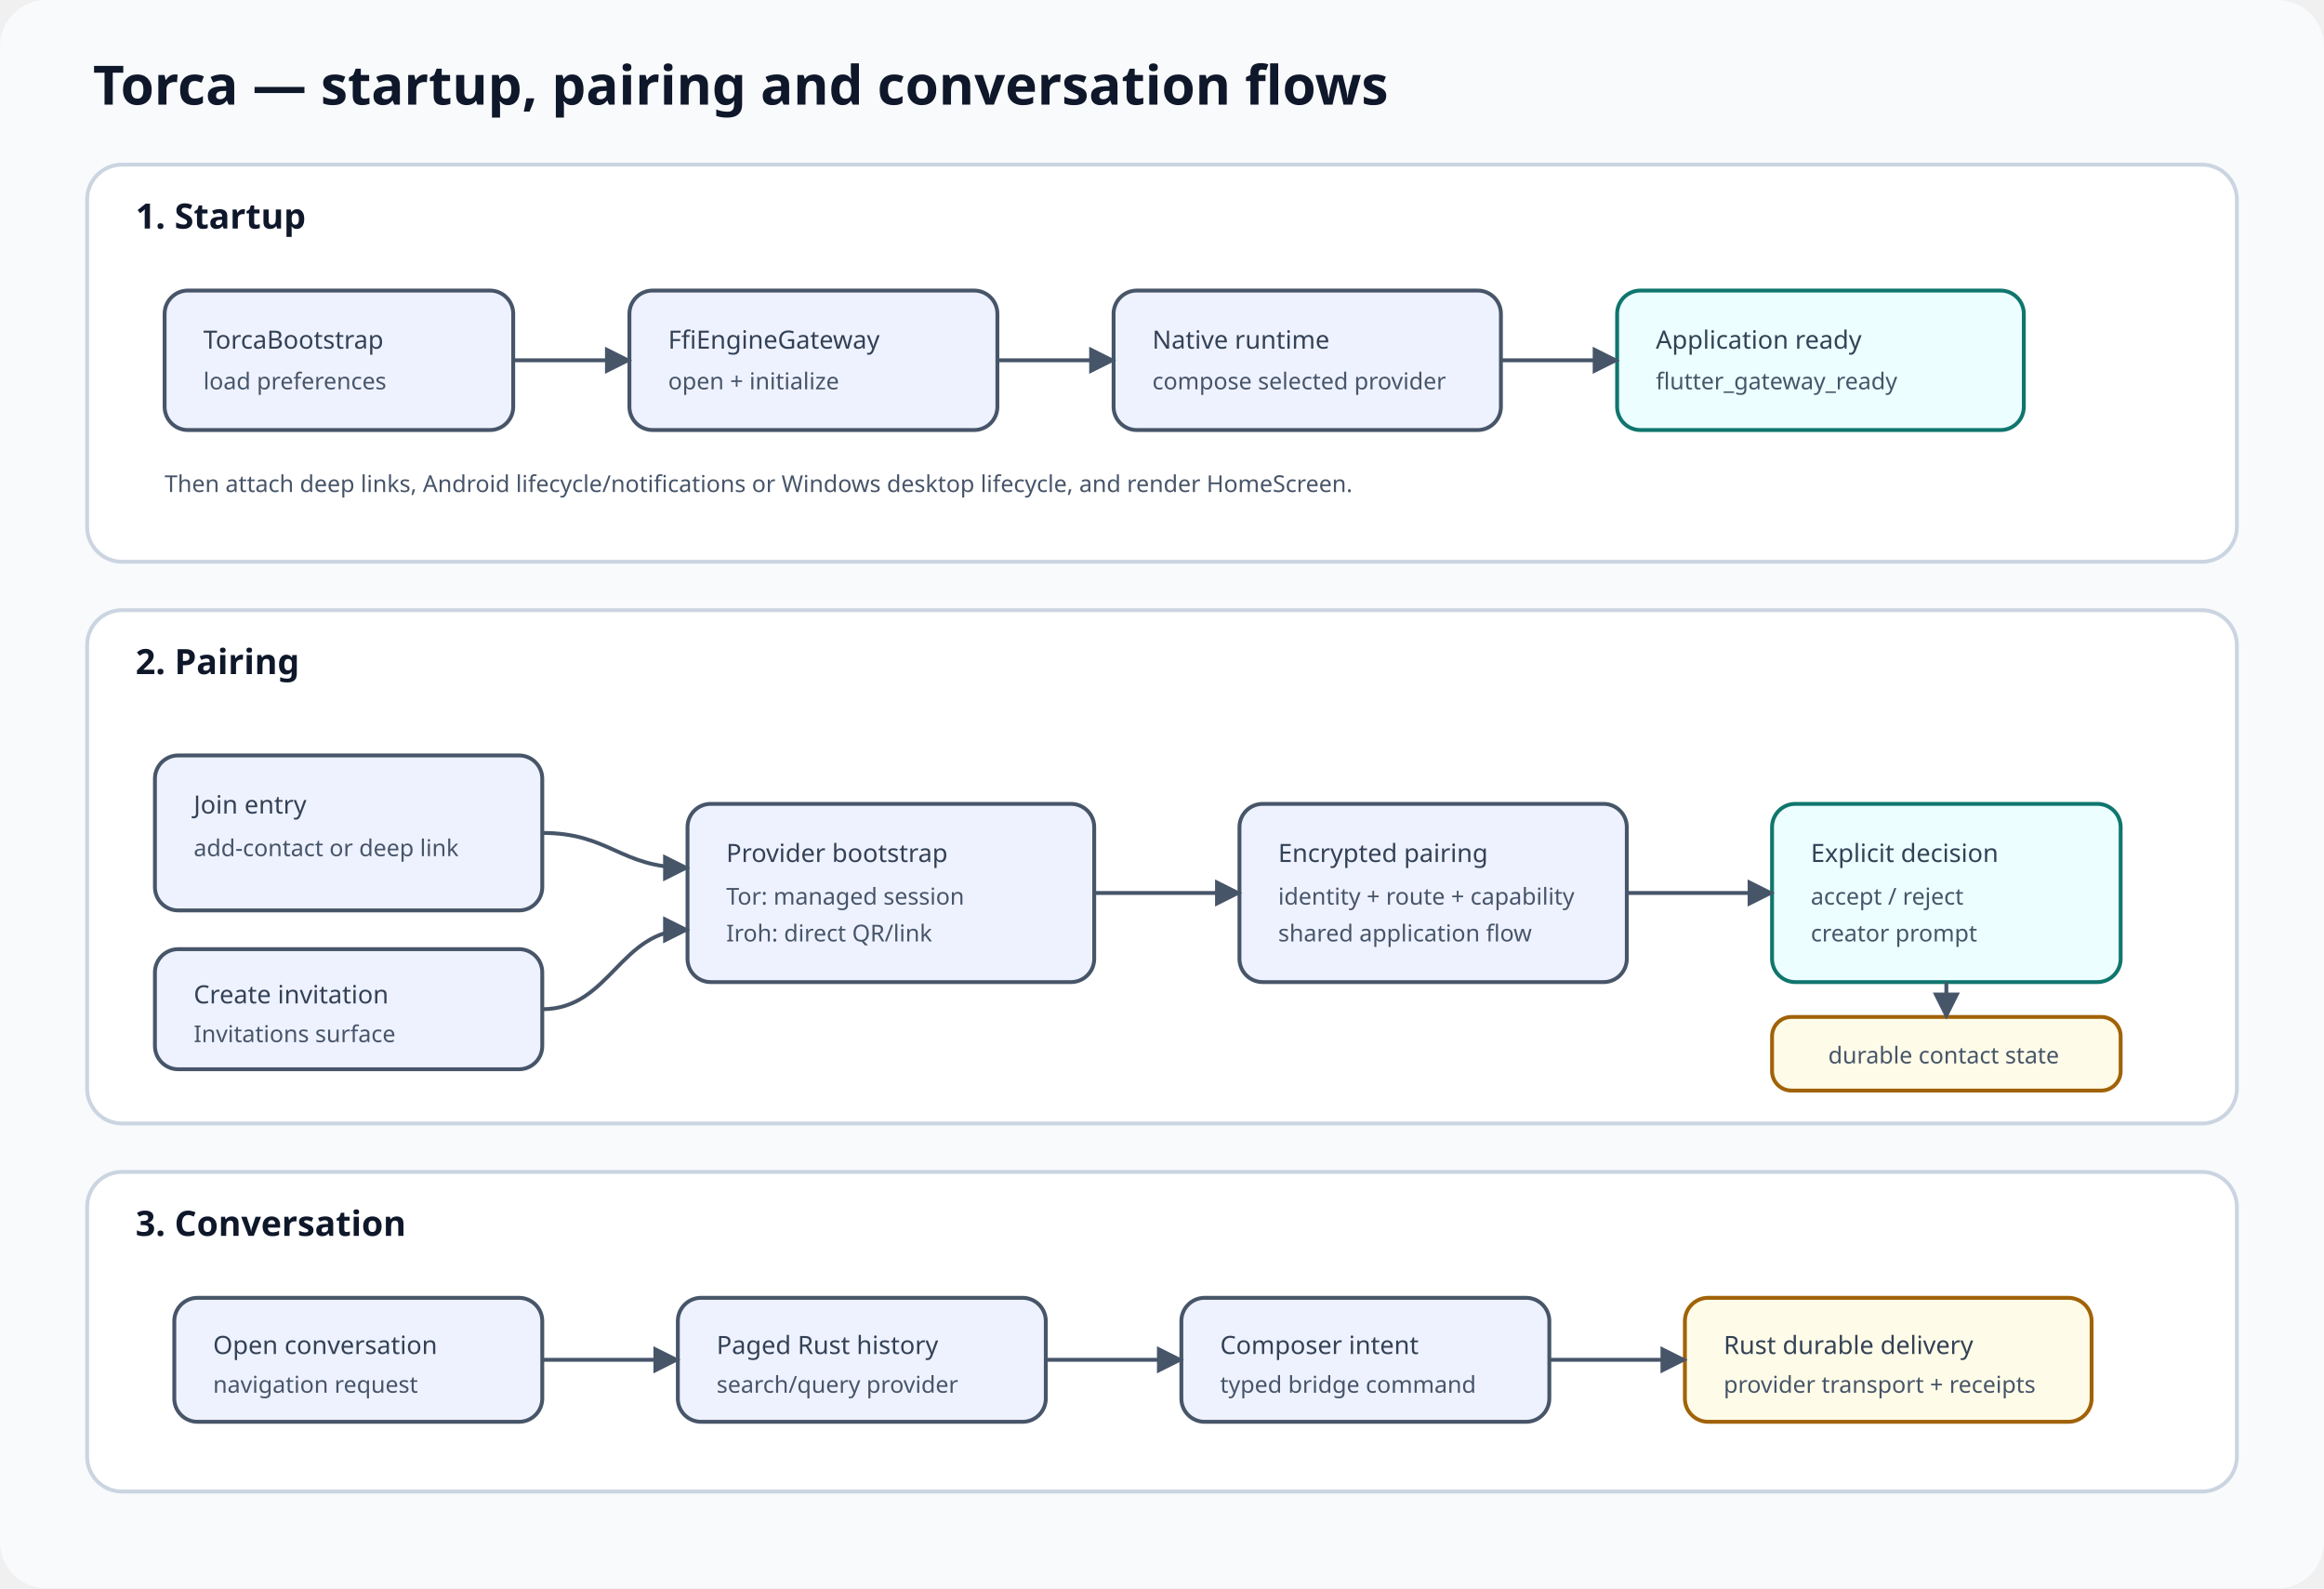
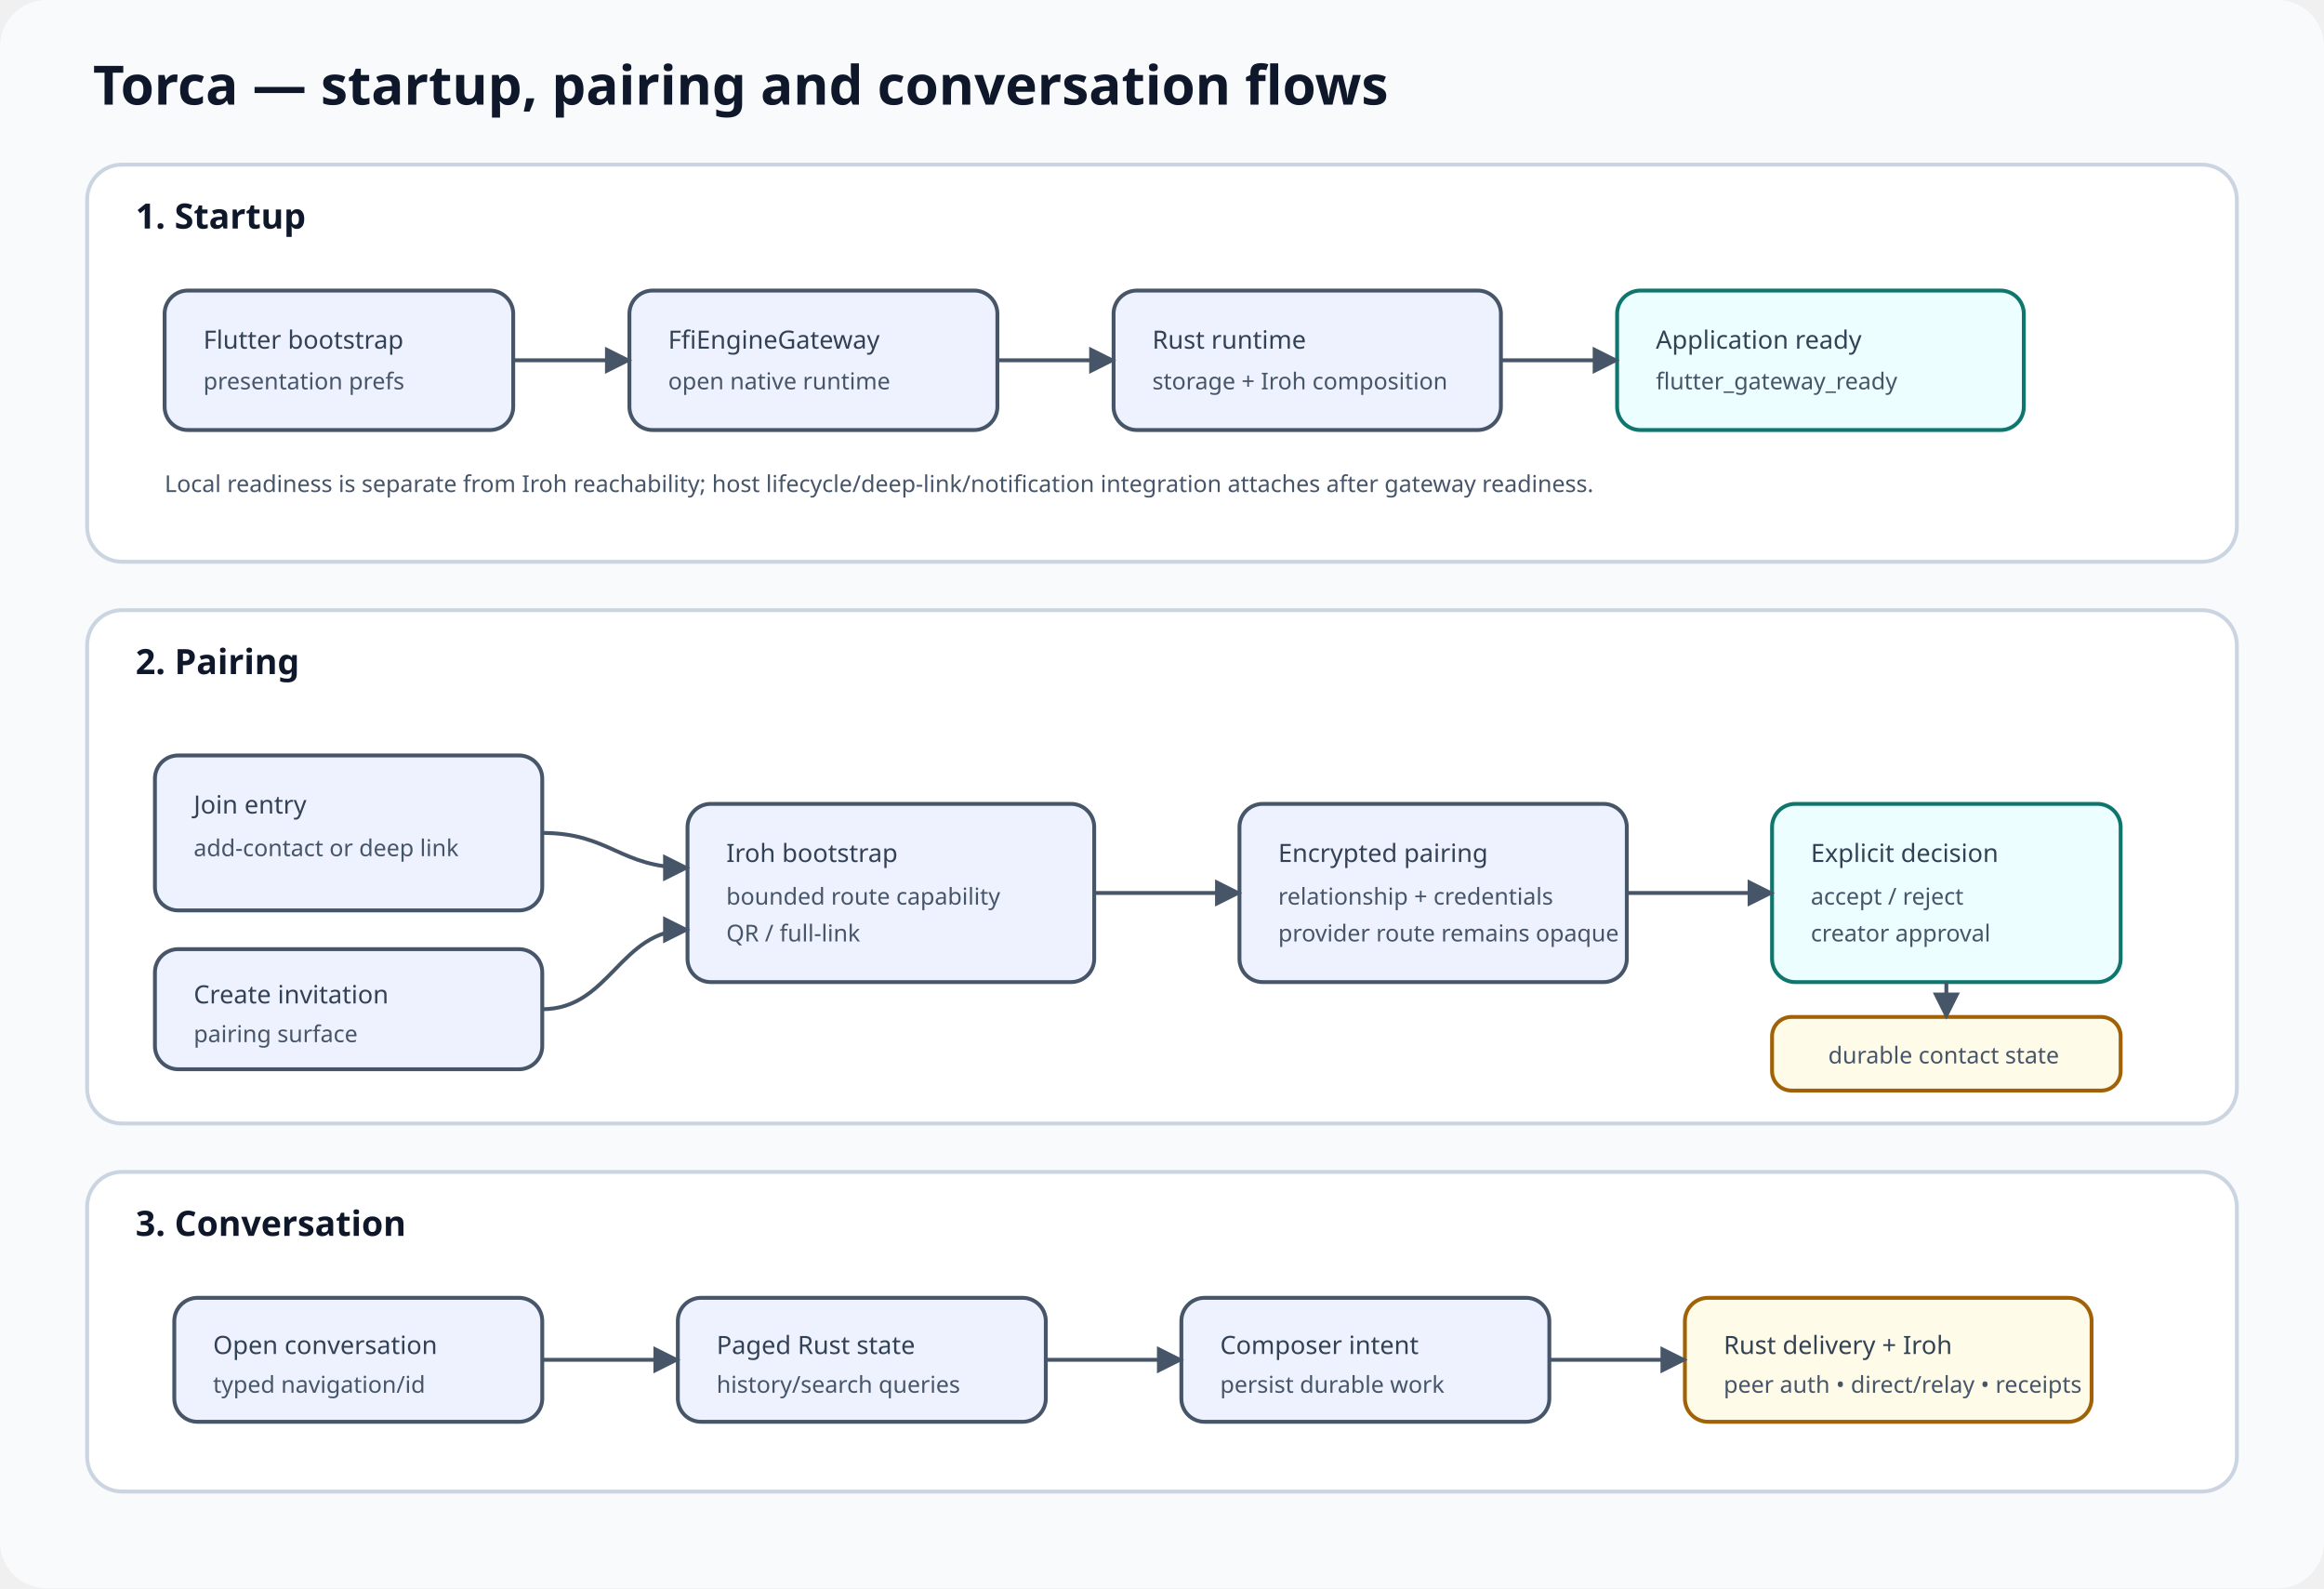
<svg xmlns="http://www.w3.org/2000/svg" width="1200" height="820" viewBox="0 0 1200 820" role="img" aria-labelledby="title desc">
  <defs>
    <marker id="a" viewBox="0 0 10 10" refX="9" refY="5" markerWidth="7" markerHeight="7" orient="auto-start-reverse">
      <path d="M0 0 L10 5 L0 10z" fill="#475569" />
    </marker>
    <style>
      .bg{fill:#f8fafc}.lane{fill:#fff;stroke:#cbd5e1;stroke-width:2}.step{fill:#eef2ff;stroke:#475569;stroke-width:2}.decision{fill:#ecfeff;stroke:#0f766e;stroke-width:2}.durable{fill:#fefce8;stroke:#a16207;stroke-width:2}.title{font:700 28px system-ui,sans-serif;fill:#0f172a}.h{font:700 18px system-ui,sans-serif;fill:#0f172a}.t{font:13px system-ui,sans-serif;fill:#334155}.small{font:12px system-ui,sans-serif;fill:#475569}.line{stroke:#475569;stroke-width:2;fill:none;marker-end:url(#a)}
    </style>
  </defs>
  <rect class="bg" width="1200" height="820" rx="24" />
  <text class="title" x="48" y="54">Torca — startup, pairing and conversation flows</text>
  <rect class="lane" x="45" y="85" width="1110" height="205" rx="18" />
  <text class="h" x="70" y="118">1. Startup</text>
  <rect class="step" x="85" y="150" width="180" height="72" rx="12" />
-   <text class="t" x="105" y="180">TorcaBootstrap</text>
-   <text class="small" x="105" y="201">load preferences</text>
+   <text class="t" x="105" y="180">Flutter bootstrap</text>
+   <text class="small" x="105" y="201">presentation prefs</text>
  <rect class="step" x="325" y="150" width="190" height="72" rx="12" />
  <text class="t" x="345" y="180">FfiEngineGateway</text>
-   <text class="small" x="345" y="201">open + initialize</text>
+   <text class="small" x="345" y="201">open native runtime</text>
  <rect class="step" x="575" y="150" width="200" height="72" rx="12" />
-   <text class="t" x="595" y="180">Native runtime</text>
-   <text class="small" x="595" y="201">compose selected provider</text>
+   <text class="t" x="595" y="180">Rust runtime</text>
+   <text class="small" x="595" y="201">storage + Iroh composition</text>
  <rect class="decision" x="835" y="150" width="210" height="72" rx="12" />
  <text class="t" x="855" y="180">Application ready</text>
  <text class="small" x="855" y="201">flutter_gateway_ready</text>
  <path class="line" d="M265 186 H325" />
  <path class="line" d="M515 186 H575" />
  <path class="line" d="M775 186 H835" />
-   <text class="small" x="85" y="254">Then attach deep links, Android lifecycle/notifications or Windows desktop lifecycle, and render HomeScreen.</text>
+   <text class="small" x="85" y="254">Local readiness is separate from Iroh reachability; host lifecycle/deep-link/notification integration attaches after gateway readiness.</text>
  <rect class="lane" x="45" y="315" width="1110" height="265" rx="18" />
  <text class="h" x="70" y="348">2. Pairing</text>
  <rect class="step" x="80" y="390" width="200" height="80" rx="12" />
  <text class="t" x="100" y="420">Join entry</text>
  <text class="small" x="100" y="442">add-contact or deep link</text>
  <rect class="step" x="80" y="490" width="200" height="62" rx="12" />
  <text class="t" x="100" y="518">Create invitation</text>
-   <text class="small" x="100" y="538">Invitations surface</text>
+   <text class="small" x="100" y="538">pairing surface</text>
  <rect class="step" x="355" y="415" width="210" height="92" rx="12" />
-   <text class="t" x="375" y="445">Provider bootstrap</text>
-   <text class="small" x="375" y="467">Tor: managed session</text>
-   <text class="small" x="375" y="486">Iroh: direct QR/link</text>
+   <text class="t" x="375" y="445">Iroh bootstrap</text>
+   <text class="small" x="375" y="467">bounded route capability</text>
+   <text class="small" x="375" y="486">QR / full-link</text>
  <rect class="step" x="640" y="415" width="200" height="92" rx="12" />
  <text class="t" x="660" y="445">Encrypted pairing</text>
-   <text class="small" x="660" y="467">identity + route + capability</text>
-   <text class="small" x="660" y="486">shared application flow</text>
+   <text class="small" x="660" y="467">relationship + credentials</text>
+   <text class="small" x="660" y="486">provider route remains opaque</text>
  <rect class="decision" x="915" y="415" width="180" height="92" rx="12" />
  <text class="t" x="935" y="445">Explicit decision</text>
  <text class="small" x="935" y="467">accept / reject</text>
-   <text class="small" x="935" y="486">creator prompt</text>
+   <text class="small" x="935" y="486">creator approval</text>
  <path class="line" d="M280 430 C315 430 320 448 355 448" />
  <path class="line" d="M280 521 C315 521 320 480 355 480" />
  <path class="line" d="M565 461 H640" />
  <path class="line" d="M840 461 H915" />
  <rect class="durable" x="915" y="525" width="180" height="38" rx="10" />
  <text class="small" x="944" y="549">durable contact state</text>
  <path class="line" d="M1005 507 V525" />
  <rect class="lane" x="45" y="605" width="1110" height="165" rx="18" />
  <text class="h" x="70" y="638">3. Conversation</text>
  <rect class="step" x="90" y="670" width="190" height="64" rx="12" />
  <text class="t" x="110" y="699">Open conversation</text>
-   <text class="small" x="110" y="719">navigation request</text>
+   <text class="small" x="110" y="719">typed navigation/id</text>
  <rect class="step" x="350" y="670" width="190" height="64" rx="12" />
-   <text class="t" x="370" y="699">Paged Rust history</text>
-   <text class="small" x="370" y="719">search/query provider</text>
+   <text class="t" x="370" y="699">Paged Rust state</text>
+   <text class="small" x="370" y="719">history/search queries</text>
  <rect class="step" x="610" y="670" width="190" height="64" rx="12" />
  <text class="t" x="630" y="699">Composer intent</text>
-   <text class="small" x="630" y="719">typed bridge command</text>
+   <text class="small" x="630" y="719">persist durable work</text>
  <rect class="durable" x="870" y="670" width="210" height="64" rx="12" />
-   <text class="t" x="890" y="699">Rust durable delivery</text>
-   <text class="small" x="890" y="719">provider transport + receipts</text>
+   <text class="t" x="890" y="699">Rust delivery + Iroh</text>
+   <text class="small" x="890" y="719">peer auth • direct/relay • receipts</text>
  <path class="line" d="M280 702 H350" />
  <path class="line" d="M540 702 H610" />
  <path class="line" d="M800 702 H870" />
</svg>
